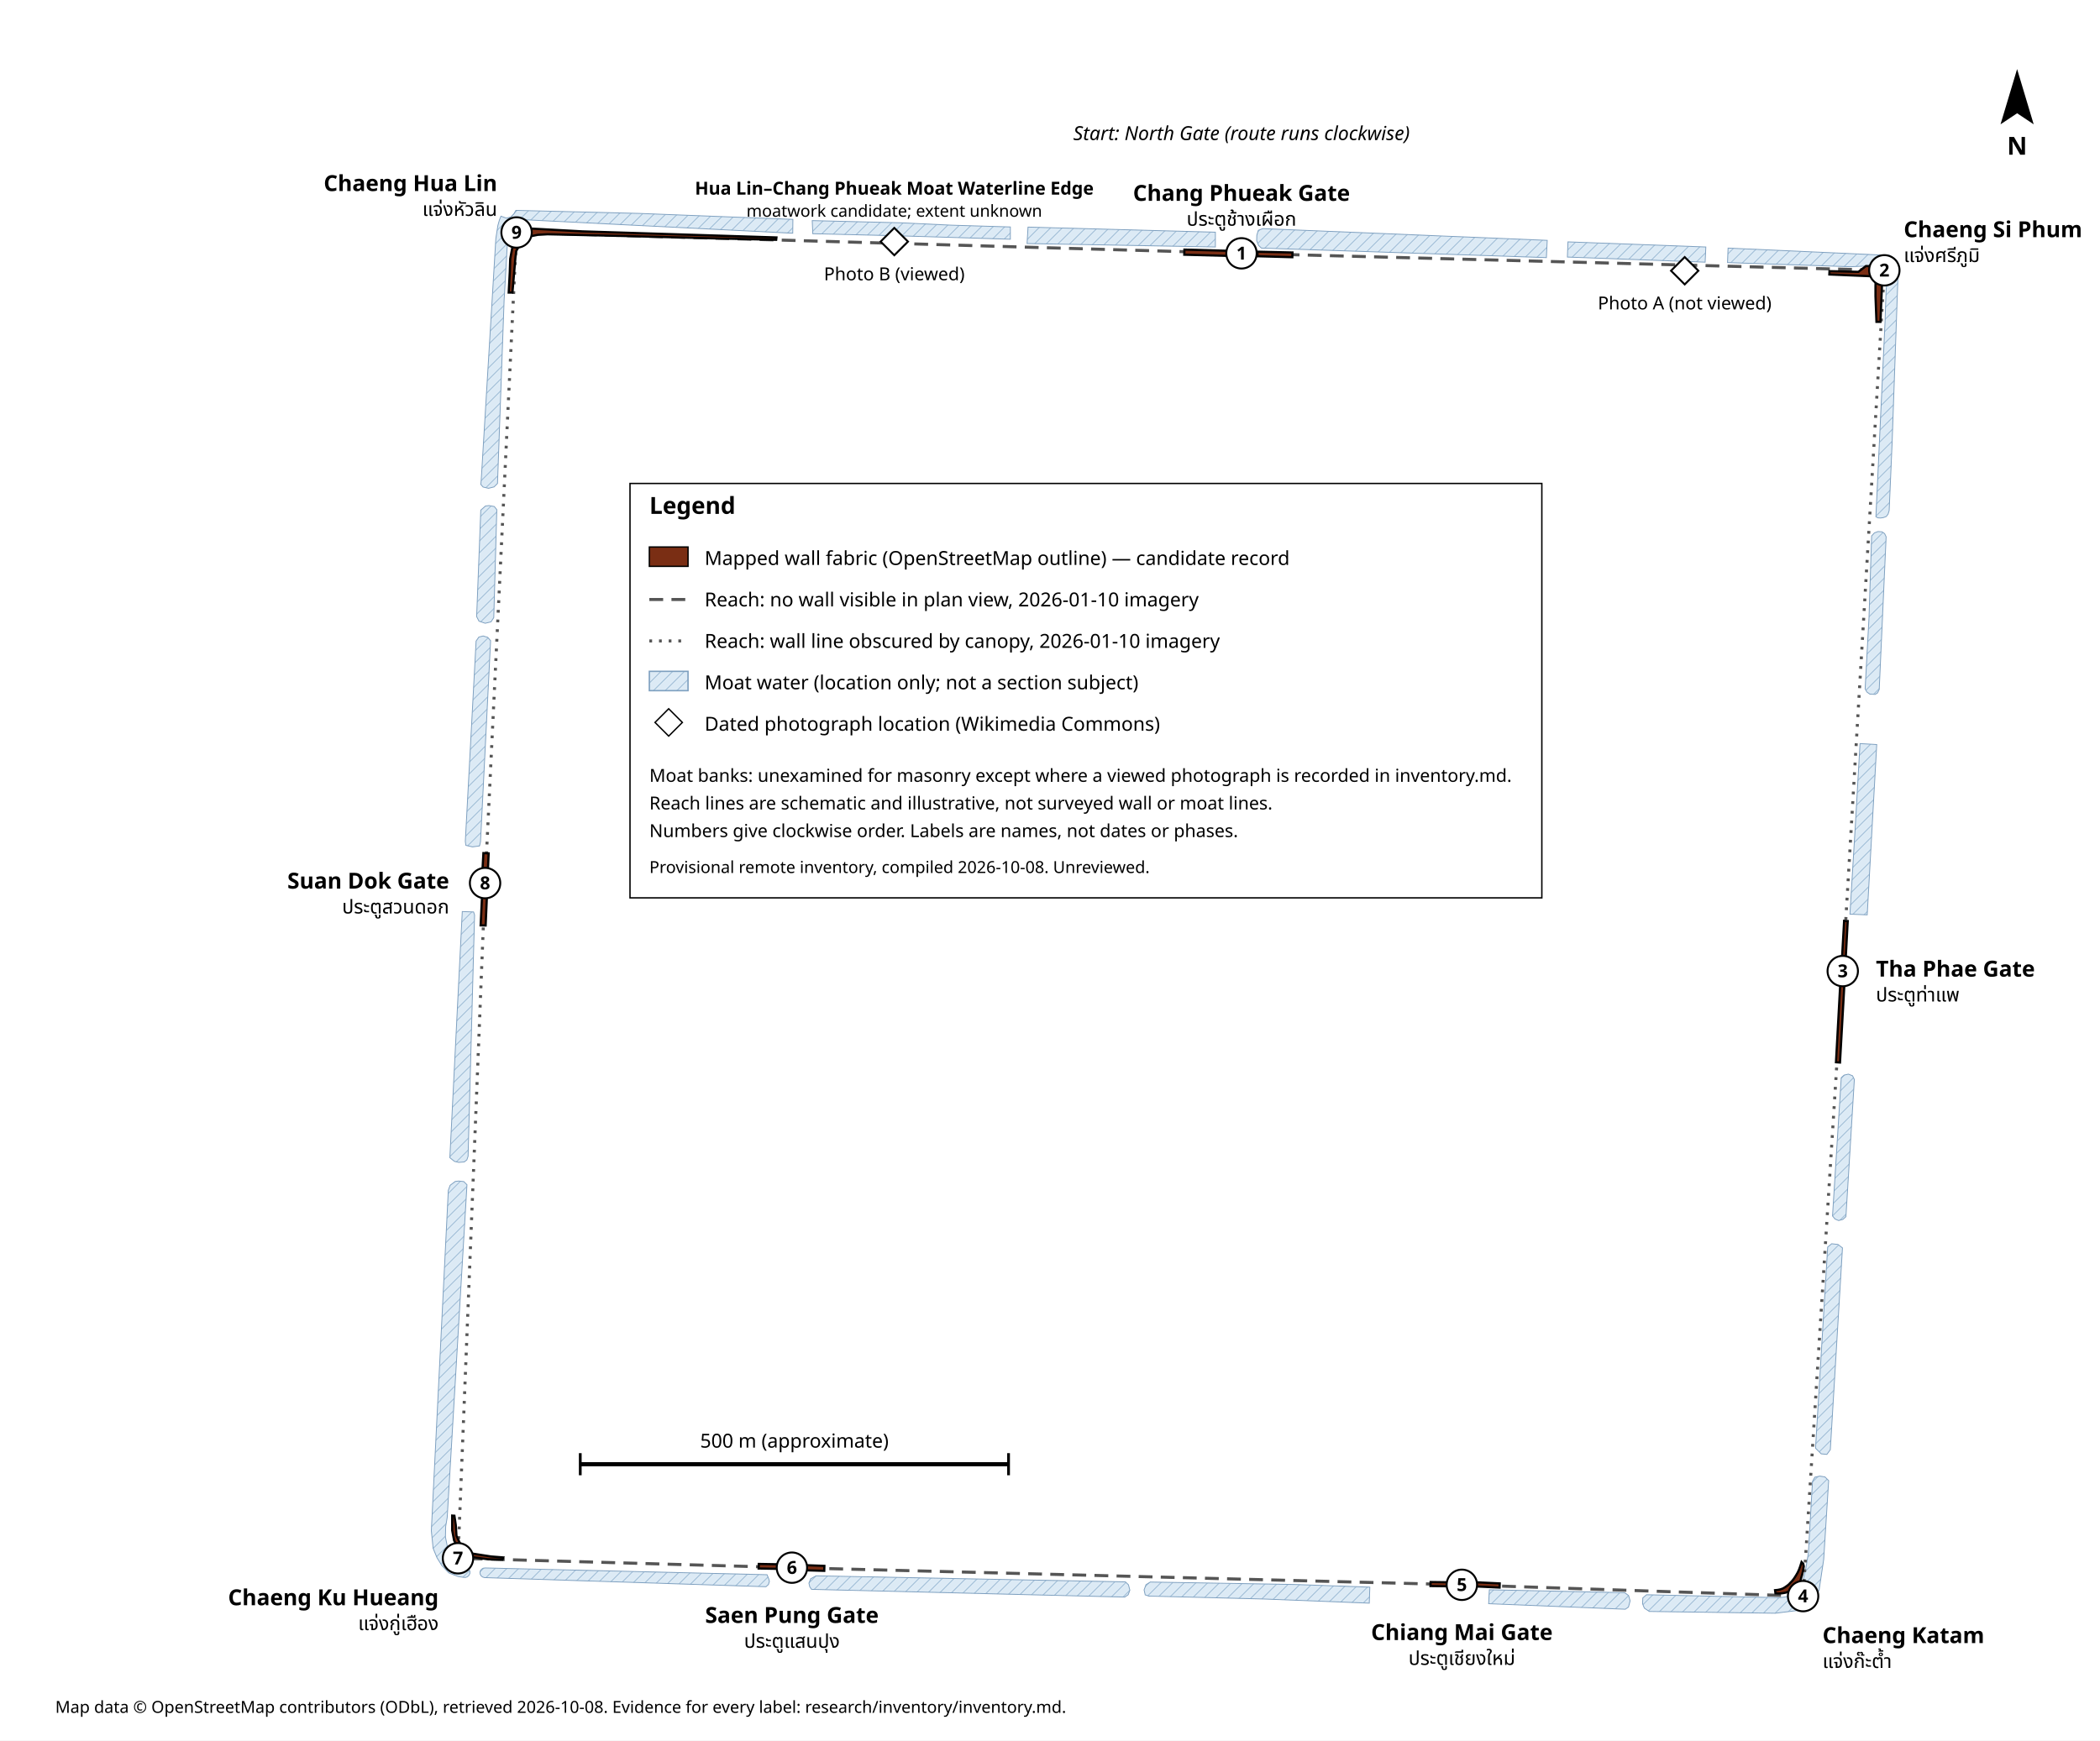
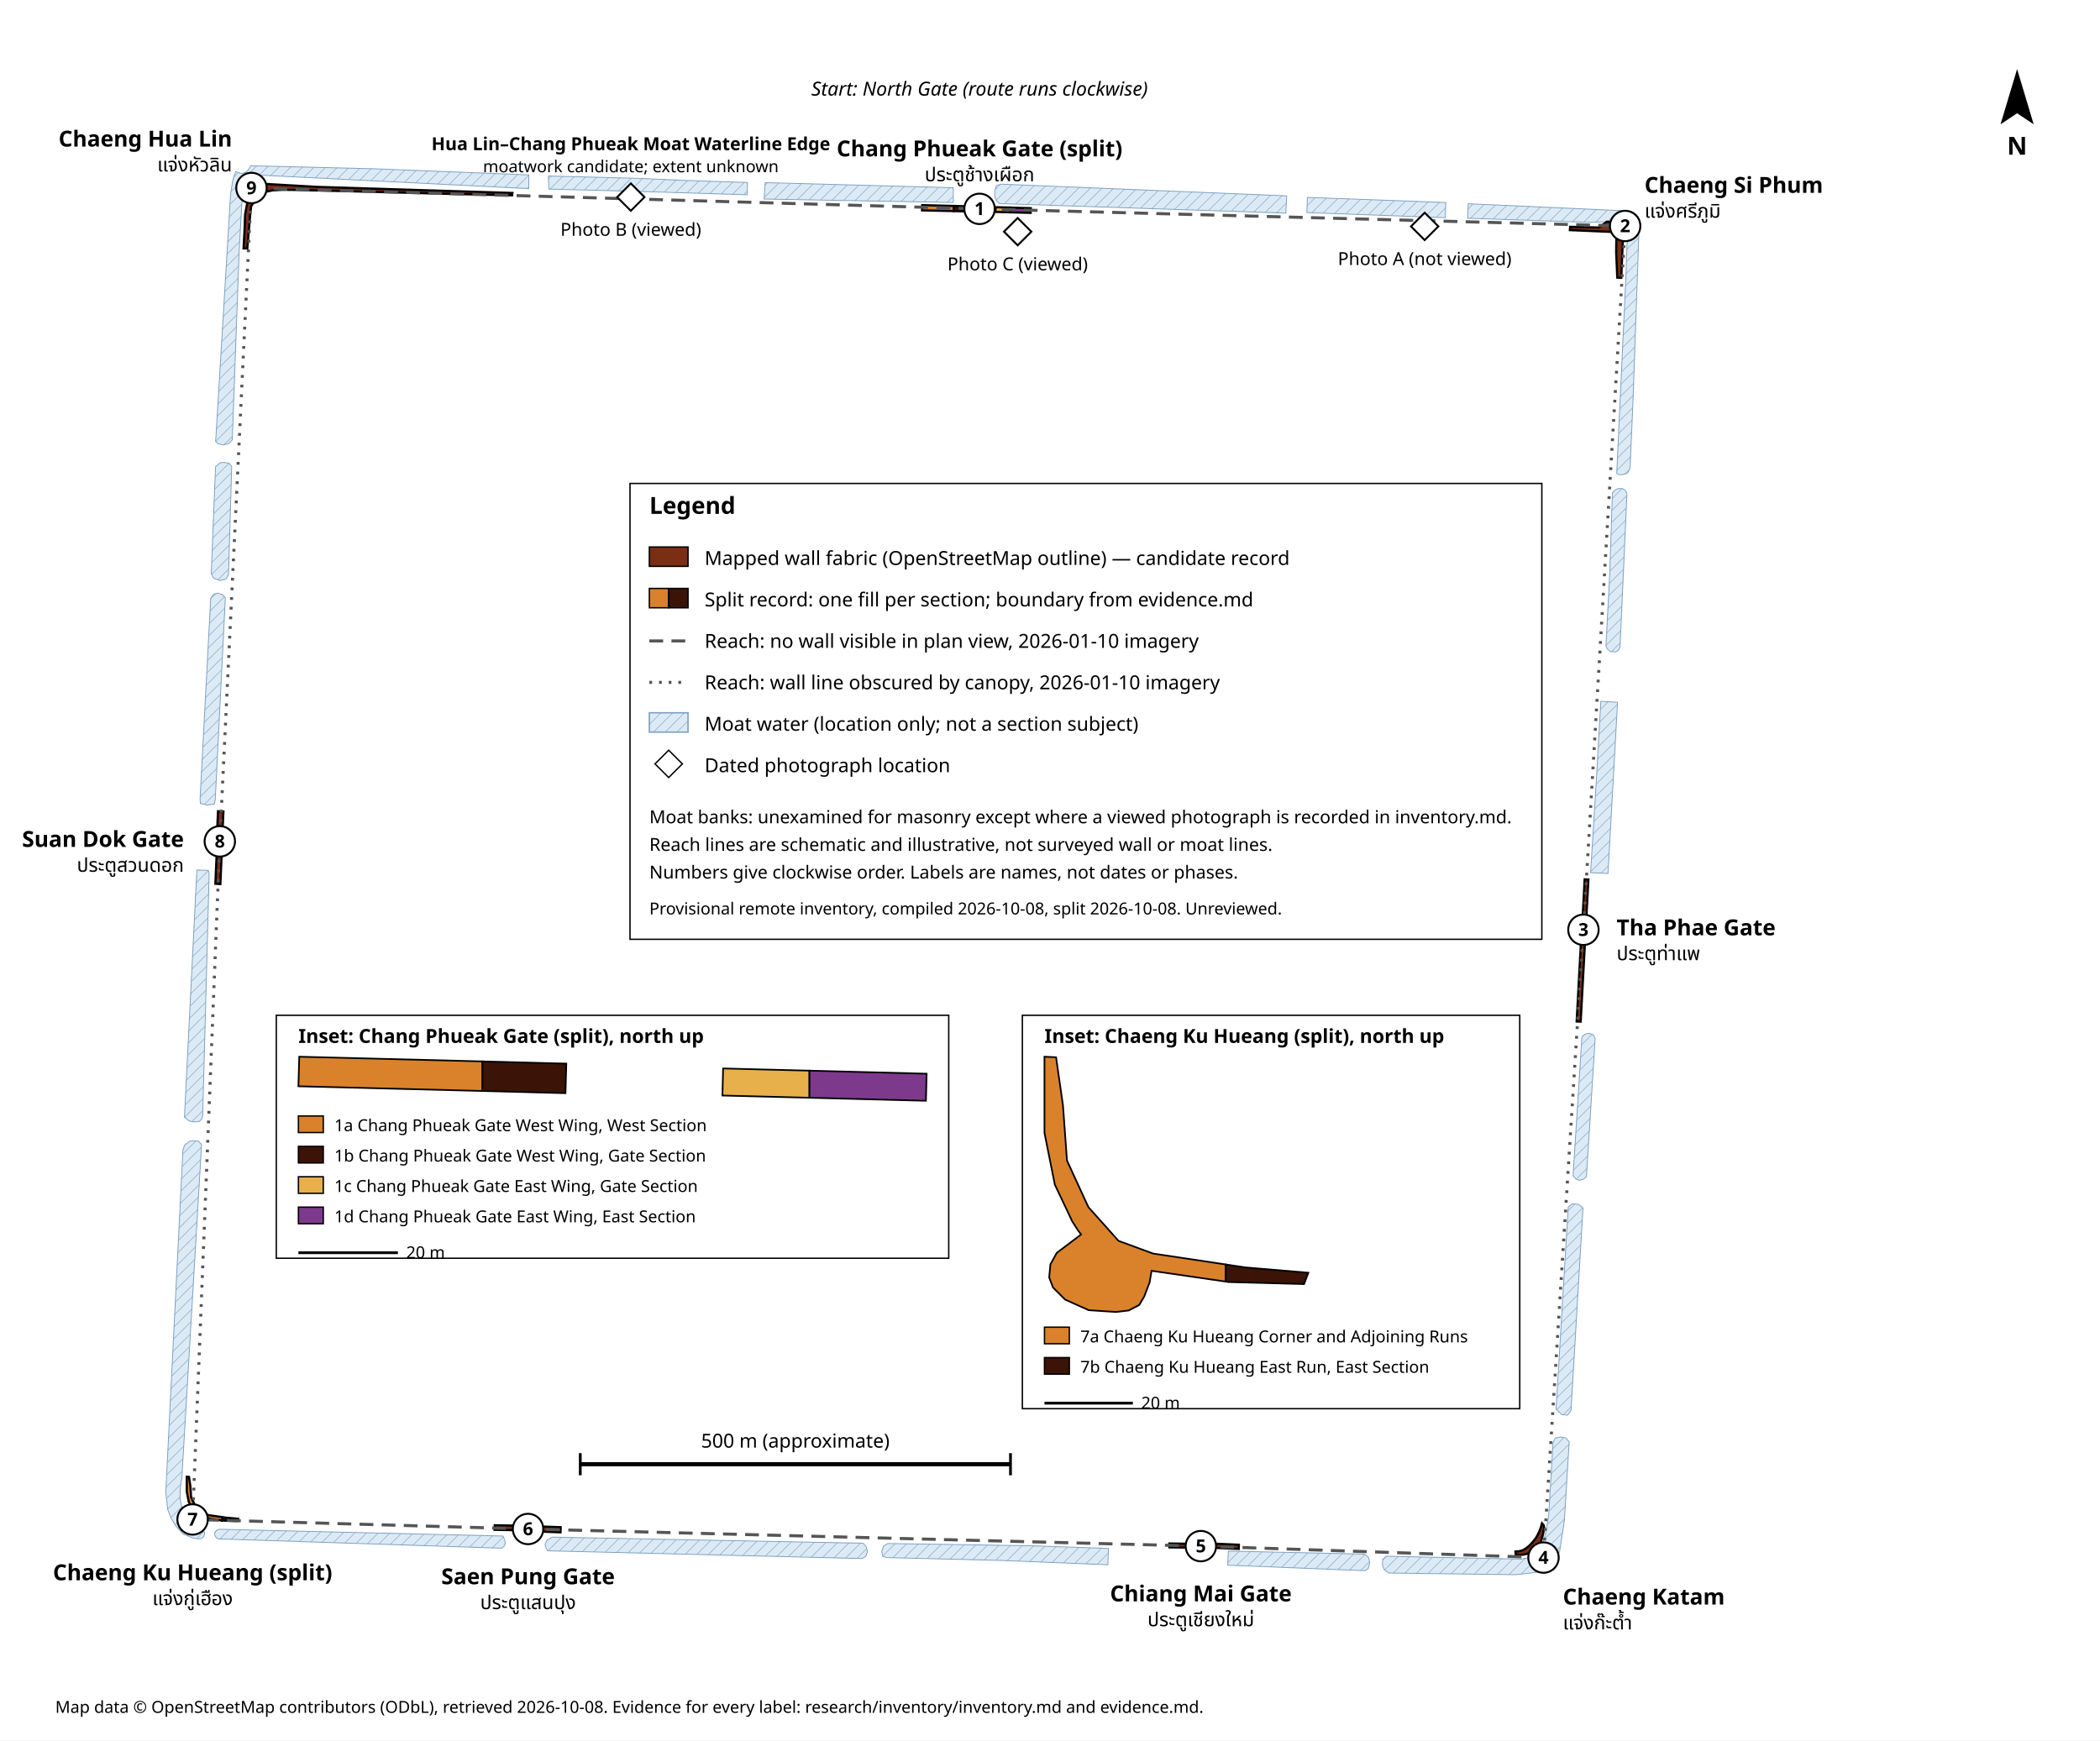
<svg xmlns="http://www.w3.org/2000/svg" viewBox="0 0 1520 1260" width="1520" height="1260" font-family="Noto Sans, Noto Sans Thai, Loma, Tahoma, Leelawadee UI, sans-serif">
  <defs>
    <pattern id="water" width="6" height="6" patternUnits="userSpaceOnUse" patternTransform="rotate(45)">
      <rect width="6" height="6" fill="#dceaf5" />
      <line x1="0" y1="0" x2="0" y2="6" stroke="#9fbcd6" stroke-width="1.2" />
    </pattern>
  </defs>
  <rect width="1520" height="1260" fill="#ffffff" />
-   <polygon points="1193.8,1166.6 1190.2,1164.2 1188.9,1161.0 1189.1,1156.8 1191.8,1154.5 1250.0,1155.8 1288.6,1156.6 1292.6,1156.0 1296.7,1155.0 1296.9,1155.4 1297.1,1155.6 1297.2,1155.8 1297.3,1155.9 1297.6,1156.0 1297.9,1156.0 1298.3,1156.1 1298.8,1156.2 1299.3,1156.2 1299.8,1156.3 1300.3,1156.3 1300.8,1156.3 1301.1,1156.2 1301.5,1156.2 1301.7,1156.1 1301.9,1155.9 1302.1,1155.8 1302.3,1155.7 1302.5,1155.5 1302.7,1155.3 1303.0,1155.1 1303.4,1154.8 1303.9,1154.6 1304.4,1154.1 1304.8,1153.5 1305.1,1152.6 1305.3,1151.7 1305.5,1150.7 1305.6,1149.7 1305.7,1148.9 1305.7,1148.2 1305.7,1147.7 1305.7,1147.5 1305.5,1147.4 1305.2,1147.2 1305.0,1146.7 1304.7,1145.6 1307.0,1135.9 1308.9,1124.5 1311.9,1072.5 1313.6,1069.4 1317.2,1068.6 1320.9,1069.2 1323.6,1071.9 1320.0,1129.0 1316.7,1151.0 1313.1,1159.3 1309.2,1162.9 1302.8,1165.7 1285.0,1167.9 1193.8,1166.6" fill="url(#water)" stroke="#7d9fbf" stroke-width="0.6" />
-   <polygon points="1322.9,902.8 1325.8,900.4 1330.3,900.9 1333.6,903.4 1324.8,1049.5 1322.3,1052.9 1318.2,1052.5 1314.1,1048.4 1322.9,902.8" fill="url(#water)" stroke="#7d9fbf" stroke-width="0.6" />
-   <polygon points="1330.8,883.6 1328.2,882.5 1326.4,880.3 1332.7,780.2 1334.8,778.3 1337.9,777.6 1340.9,778.8 1342.2,781.5 1336.1,880.8 1333.9,882.8 1330.8,883.6" fill="url(#water)" stroke="#7d9fbf" stroke-width="0.6" />
-   <polygon points="1234.7,178.8 1234.2,189.8 1134.5,186.1 1134.9,175.1 1234.7,178.8" fill="url(#water)" stroke="#7d9fbf" stroke-width="0.6" />
-   <polygon points="909.7,170.3 910.8,166.7 914.1,165.5 1119.9,174.0 1119.3,186.5 913.0,179.6 911.0,177.7 909.6,174.3 909.7,170.3" fill="url(#water)" stroke="#7d9fbf" stroke-width="0.6" />
-   <polygon points="360.1,350.0 357.6,352.5 353.6,353.5 349.7,352.6 348.0,350.7 348.3,347.7 358.9,172.7 360.4,163.1 361.5,159.2 362.6,156.5 366.5,157.9 369.7,157.1 371.9,154.9 373.4,152.3 462.9,154.5 573.9,158.8 573.8,168.8 572.7,168.8 384.0,159.3 376.8,159.0 371.6,159.9 369.2,162.5 367.8,166.3 365.1,213.9 364.9,216.8 360.1,350.0" fill="url(#water)" stroke="#7d9fbf" stroke-width="0.6" />
-   <polygon points="354.0,366.0 357.8,366.7 359.6,369.0 357.4,447.1 355.4,450.2 351.2,451.2 346.7,449.7 345.0,446.4 348.0,369.3 351.4,366.3 354.0,366.0" fill="url(#water)" stroke="#7d9fbf" stroke-width="0.6" />
-   <polygon points="743.4,176.3 744.1,164.4 879.7,168.1 879.7,178.8 743.4,176.3" fill="url(#water)" stroke="#7d9fbf" stroke-width="0.6" />
-   <polygon points="1346.3,538.3 1358.4,539.0 1351.5,662.3 1339.0,661.8 1342.9,597.8 1346.3,538.3" fill="url(#water)" stroke="#7d9fbf" stroke-width="0.6" />
-   <polygon points="1360.2,499.1 1359.0,501.6 1357.3,502.7 1353.4,502.5 1351.3,501.0 1350.0,498.7 1352.8,447.1 1354.7,388.0 1356.7,385.8 1359.3,384.8 1362.2,385.0 1364.1,386.3 1365.2,388.6 1360.2,499.1" fill="url(#water)" stroke="#7d9fbf" stroke-width="0.6" />
-   <polygon points="1369.5,321.3 1367.4,369.6 1366.6,372.2 1365.3,373.9 1363.2,374.7 1361.2,375.0 1359.3,374.9 1357.8,374.1 1364.4,233.2 1365.2,209.5 1366.5,200.2 1367.3,198.5 1364.3,193.1 1350.6,192.6 1339.4,193.1 1250.4,190.1 1250.8,179.6 1367.7,184.9 1370.5,186.7 1371.8,187.6 1372.8,188.7 1373.6,190.2 1374.1,191.8 1374.2,193.4 1374.0,195.1 1373.9,196.6 1369.5,321.3" fill="url(#water)" stroke="#7d9fbf" stroke-width="0.6" />
-   <polygon points="342.8,660.2 343.5,662.4 338.8,837.1 337.9,839.7 336.0,841.2 332.0,841.5 329.0,840.8 325.6,838.1 334.6,659.9 342.8,660.2" fill="url(#water)" stroke="#7d9fbf" stroke-width="0.6" />
-   <polygon points="991.5,1149.0 991.1,1160.6 915.0,1157.6 831.6,1155.5 828.9,1154.6 828.1,1151.0 829.5,1147.2 832.6,1145.3 937.7,1147.1 991.5,1149.0" fill="url(#water)" stroke="#7d9fbf" stroke-width="0.6" />
-   <polygon points="814.6,1145.2 816.8,1147.3 817.8,1151.2 816.6,1154.5 814.1,1156.2 587.4,1150.6 586.1,1148.7 585.5,1146.1 586.8,1142.9 590.7,1140.8 814.6,1145.2" fill="url(#water)" stroke="#7d9fbf" stroke-width="0.6" />
-   <polygon points="1175.9,1153.0 1178.8,1155.1 1179.9,1158.9 1178.7,1163.4 1176.4,1165.0 1077.5,1161.0 1078.0,1150.9 1175.9,1153.0" fill="url(#water)" stroke="#7d9fbf" stroke-width="0.6" />
-   <polygon points="349.7,460.4 353.0,461.4 355.1,463.8 347.8,609.4 347.1,612.4 342.0,613.1 337.2,612.0 336.8,609.1 344.6,464.1 346.6,461.2 349.7,460.4" fill="url(#water)" stroke="#7d9fbf" stroke-width="0.6" />
-   <polygon points="335.4,1141.9 331.6,1141.3 324.9,1138.7 319.7,1133.2 316.3,1127.7 313.5,1120.9 312.2,1108.2 324.5,861.7 325.8,858.1 329.5,855.3 332.0,855.0 335.7,855.4 338.0,857.7 323.7,1098.5 322.6,1105.0 322.4,1112.7 323.7,1119.1 326.3,1125.2 326.9,1128.6 327.9,1130.7 330.4,1132.8 335.0,1134.3 337.3,1134.5 338.6,1135.1 339.6,1136.2 340.1,1137.6 340.1,1139.1 339.4,1140.5 338.3,1141.5 336.9,1142.0 335.4,1141.9" fill="url(#water)" stroke="#7d9fbf" stroke-width="0.6" />
-   <polygon points="731.3,164.3 731.3,173.2 650.0,170.7 588.3,169.2 587.9,159.7 652.3,161.3 688.4,163.0 731.3,164.3" fill="url(#water)" stroke="#7d9fbf" stroke-width="0.6" />
-   <polygon points="351.1,1135.1 555.2,1140.0 556.4,1142.9 556.9,1144.8 556.2,1147.1 554.4,1148.7 350.7,1142.1 349.4,1141.7 348.3,1140.9 347.6,1139.7 347.4,1138.4 347.7,1137.1 348.6,1136.0 349.7,1135.3 351.1,1135.1" fill="url(#water)" stroke="#7d9fbf" stroke-width="0.6" />
-   <line x1="898.6" y1="183.4" x2="1363.9" y2="195.7" stroke="#555" stroke-width="2.2" stroke-dasharray="10,6" />
-   <line x1="1363.9" y1="195.7" x2="1333.8" y2="703.0" stroke="#555" stroke-width="2.2" stroke-dasharray="2,5" />
-   <line x1="1333.8" y1="703.0" x2="1305.1" y2="1155.5" stroke="#555" stroke-width="2.2" stroke-dasharray="2,5" />
-   <line x1="1305.1" y1="1155.5" x2="1058.1" y2="1147.3" stroke="#555" stroke-width="2.2" stroke-dasharray="10,6" />
-   <line x1="1058.1" y1="1147.3" x2="573.2" y2="1134.9" stroke="#555" stroke-width="2.2" stroke-dasharray="10,6" />
-   <line x1="573.2" y1="1134.9" x2="331.5" y2="1128.1" stroke="#555" stroke-width="2.2" stroke-dasharray="10,6" />
-   <line x1="331.5" y1="1128.1" x2="351.1" y2="639.3" stroke="#555" stroke-width="2.2" stroke-dasharray="2,5" />
-   <line x1="351.1" y1="639.3" x2="373.9" y2="168.3" stroke="#555" stroke-width="2.2" stroke-dasharray="2,5" />
-   <line x1="373.9" y1="168.3" x2="898.6" y2="183.4" stroke="#555" stroke-width="2.2" stroke-dasharray="10,6" />
-   <polygon points="890.5,185.3 857.2,184.4 857.3,180.7 890.6,181.6 890.5,185.3" fill="#7a2e14" stroke="#000" stroke-width="1.6" />
-   <polygon points="910.2,182.2 935.5,182.8 935.4,186.2 910.1,185.5 910.2,182.2" fill="#7a2e14" stroke="#000" stroke-width="1.6" />
-   <polygon points="1324.2,196.3 1345.1,196.8 1350.6,192.6 1364.3,193.1 1367.3,198.5 1366.5,200.2 1362.4,201.5 1361.1,233.0 1358.2,233.0 1357.5,214.4 1357.5,206.8 1357.7,201.9 1357.1,200.1 1324.1,198.7 1324.2,196.3" fill="#7a2e14" stroke="#000" stroke-width="1.6" />
-   <polygon points="1337.4,666.8 1334.8,666.6 1332.5,707.2 1335.2,707.4 1337.4,666.8" fill="#7a2e14" stroke="#000" stroke-width="1.6" />
-   <polygon points="1332.1,710.4 1328.9,769.0 1331.8,769.2 1335.1,710.6 1332.1,710.4" fill="#7a2e14" stroke="#000" stroke-width="1.6" />
-   <polygon points="1303.9,1141.6 1304.3,1140.4 1305.0,1137.4 1305.6,1133.9 1305.2,1132.1 1304.0,1130.8 1303.1,1133.7 1302.2,1136.2 1301.2,1138.4 1300.1,1140.3 1299.1,1141.9 1298.2,1143.2 1297.4,1144.2 1296.8,1144.9 1296.1,1145.6 1295.7,1146.0 1295.1,1146.7 1294.2,1147.5 1293.1,1148.3 1291.8,1149.2 1290.4,1150.0 1288.7,1150.6 1286.8,1151.0 1284.8,1151.2 1285.1,1153.5 1287.7,1153.6 1290.2,1153.4 1292.4,1153.0 1293.9,1152.5 1294.1,1152.6 1296.0,1151.9 1296.7,1155.0 1296.9,1155.4 1297.1,1155.6 1297.2,1155.8 1297.3,1155.9 1297.6,1156.0 1297.9,1156.0 1298.3,1156.1 1298.8,1156.2 1299.3,1156.2 1299.8,1156.3 1300.3,1156.3 1300.8,1156.3 1301.1,1156.2 1301.5,1156.2 1301.7,1156.1 1301.9,1155.9 1302.1,1155.8 1302.3,1155.7 1302.5,1155.5 1302.7,1155.3 1303.0,1155.1 1303.4,1154.8 1303.9,1154.6 1304.4,1154.1 1304.8,1153.5 1305.1,1152.6 1305.3,1151.7 1305.5,1150.7 1305.6,1149.7 1305.7,1148.9 1305.7,1148.2 1305.7,1147.7 1305.7,1147.5 1305.5,1147.4 1305.2,1147.2 1302.7,1146.4 1303.9,1141.6" fill="#7a2e14" stroke="#000" stroke-width="1.6" />
-   <polygon points="1035.5,1145.3 1049.7,1145.5 1049.7,1148.4 1035.4,1148.2 1035.5,1145.3" fill="#7a2e14" stroke="#000" stroke-width="1.6" />
-   <polygon points="1060.4,1145.1 1085.5,1146.3 1085.4,1149.3 1060.3,1148.1 1060.4,1145.1" fill="#7a2e14" stroke="#000" stroke-width="1.6" />
-   <polygon points="566.0,1132.5 565.9,1135.8 549.1,1135.5 549.2,1132.2 566.0,1132.5" fill="#7a2e14" stroke="#000" stroke-width="1.6" />
-   <polygon points="596.7,1133.6 596.6,1137.2 579.9,1136.7 580.0,1133.0 596.7,1133.6" fill="#7a2e14" stroke="#000" stroke-width="1.6" />
-   <polygon points="327.3,1097.2 328.9,1097.3 329.9,1104.1 330.4,1111.8 333.4,1118.3 337.7,1123.1 342.5,1124.8 355.4,1126.8 364.3,1127.5 363.7,1129.1 353.0,1128.8 342.3,1127.3 342.0,1128.9 341.3,1130.9 340.6,1132.1 339.1,1132.8 337.3,1133.1 333.5,1132.8 330.2,1131.3 328.5,1129.6 327.9,1128.2 328.1,1126.4 329.0,1124.7 332.4,1122.2 331.9,1121.5 331.2,1120.3 328.7,1115.2 327.3,1107.9 327.3,1097.2" fill="#7a2e14" stroke="#000" stroke-width="1.6" />
-   <polygon points="349.2,642.4 347.9,669.9 351.5,670.0 352.7,642.6 349.2,642.4" fill="#7a2e14" stroke="#000" stroke-width="1.6" />
-   <polygon points="349.9,617.6 353.7,617.8 353.2,628.6 349.3,628.4 349.9,617.6" fill="#7a2e14" stroke="#000" stroke-width="1.6" />
-   <polygon points="562.0,171.9 561.8,173.6 514.7,172.5 454.2,170.9 405.7,169.8 396.3,169.6 389.3,170.0 384.3,171.0 380.1,173.4 375.9,177.9 373.7,181.6 373.1,186.2 370.9,211.8 368.2,211.8 369.0,196.7 369.3,187.4 371.0,178.3 374.1,172.8 370.9,169.4 372.9,164.7 376.8,163.8 379.1,164.4 381.2,166.8 384.9,165.5 421.5,167.5 562.0,171.9" fill="#7a2e14" stroke="#000" stroke-width="1.6" />
-   <circle cx="898.6" cy="183.4" r="11" fill="#fff" stroke="#000" stroke-width="1.4" />
-   <text x="898.6" y="187.9" font-size="13" font-weight="bold" text-anchor="middle">1</text>
-   <text x="898.6" y="145.4" font-size="16" font-weight="bold" text-anchor="middle">Chang Phueak Gate</text>
-   <text x="898.6" y="163.4" font-size="14" font-family="Noto Sans Thai, Loma, Tahoma, Leelawadee UI, sans-serif" text-anchor="middle">ประตูช้างเผือก</text>
-   <circle cx="1363.9" cy="195.7" r="11" fill="#fff" stroke="#000" stroke-width="1.4" />
-   <text x="1363.9" y="200.2" font-size="13" font-weight="bold" text-anchor="middle">2</text>
-   <text x="1377.9" y="171.7" font-size="16" font-weight="bold" text-anchor="start">Chaeng Si Phum</text>
-   <text x="1377.9" y="189.7" font-size="14" font-family="Noto Sans Thai, Loma, Tahoma, Leelawadee UI, sans-serif" text-anchor="start">แจ่งศรีภูมิ</text>
-   <circle cx="1333.8" cy="703.0" r="11" fill="#fff" stroke="#000" stroke-width="1.4" />
-   <text x="1333.8" y="707.5" font-size="13" font-weight="bold" text-anchor="middle">3</text>
-   <text x="1357.8" y="707.0" font-size="16" font-weight="bold" text-anchor="start">Tha Phae Gate</text>
-   <text x="1357.8" y="725.0" font-size="14" font-family="Noto Sans Thai, Loma, Tahoma, Leelawadee UI, sans-serif" text-anchor="start">ประตูท่าแพ</text>
-   <circle cx="1305.1" cy="1155.5" r="11" fill="#fff" stroke="#000" stroke-width="1.4" />
-   <text x="1305.1" y="1160.0" font-size="13" font-weight="bold" text-anchor="middle">4</text>
-   <text x="1319.1" y="1189.5" font-size="16" font-weight="bold" text-anchor="start">Chaeng Katam</text>
-   <text x="1319.1" y="1207.5" font-size="14" font-family="Noto Sans Thai, Loma, Tahoma, Leelawadee UI, sans-serif" text-anchor="start">แจ่งก๊ะต้ำ</text>
-   <circle cx="1058.1" cy="1147.3" r="11" fill="#fff" stroke="#000" stroke-width="1.4" />
-   <text x="1058.1" y="1151.8" font-size="13" font-weight="bold" text-anchor="middle">5</text>
-   <text x="1058.1" y="1187.3" font-size="16" font-weight="bold" text-anchor="middle">Chiang Mai Gate</text>
-   <text x="1058.1" y="1205.3" font-size="14" font-family="Noto Sans Thai, Loma, Tahoma, Leelawadee UI, sans-serif" text-anchor="middle">ประตูเชียงใหม่</text>
-   <circle cx="573.2" cy="1134.9" r="11" fill="#fff" stroke="#000" stroke-width="1.4" />
-   <text x="573.2" y="1139.4" font-size="13" font-weight="bold" text-anchor="middle">6</text>
-   <text x="573.2" y="1174.9" font-size="16" font-weight="bold" text-anchor="middle">Saen Pung Gate</text>
-   <text x="573.2" y="1192.9" font-size="14" font-family="Noto Sans Thai, Loma, Tahoma, Leelawadee UI, sans-serif" text-anchor="middle">ประตูแสนปุง</text>
-   <circle cx="331.5" cy="1128.1" r="11" fill="#fff" stroke="#000" stroke-width="1.4" />
-   <text x="331.5" y="1132.6" font-size="13" font-weight="bold" text-anchor="middle">7</text>
-   <text x="317.5" y="1162.1" font-size="16" font-weight="bold" text-anchor="end">Chaeng Ku Hueang</text>
-   <text x="317.5" y="1180.1" font-size="14" font-family="Noto Sans Thai, Loma, Tahoma, Leelawadee UI, sans-serif" text-anchor="end">แจ่งกู่เฮือง</text>
-   <circle cx="351.1" cy="639.3" r="11" fill="#fff" stroke="#000" stroke-width="1.4" />
-   <text x="351.1" y="643.8" font-size="13" font-weight="bold" text-anchor="middle">8</text>
-   <text x="325.1" y="643.3" font-size="16" font-weight="bold" text-anchor="end">Suan Dok Gate</text>
-   <text x="325.1" y="661.3" font-size="14" font-family="Noto Sans Thai, Loma, Tahoma, Leelawadee UI, sans-serif" text-anchor="end">ประตูสวนดอก</text>
-   <circle cx="373.9" cy="168.3" r="11" fill="#fff" stroke="#000" stroke-width="1.4" />
-   <text x="373.9" y="172.8" font-size="13" font-weight="bold" text-anchor="middle">9</text>
-   <text x="359.9" y="138.3" font-size="16" font-weight="bold" text-anchor="end">Chaeng Hua Lin</text>
-   <text x="359.9" y="156.3" font-size="14" font-family="Noto Sans Thai, Loma, Tahoma, Leelawadee UI, sans-serif" text-anchor="end">แจ่งหัวลิน</text>
-   <rect x="1212.4" y="189.0" width="14" height="14" fill="#fff" stroke="#000" stroke-width="1.4" transform="rotate(45 1219.4 196.0)" />
-   <text x="1219.4" y="224.0" font-size="13" text-anchor="middle">Photo A (not viewed)</text>
-   <rect x="640.3" y="167.9" width="14" height="14" fill="#fff" stroke="#000" stroke-width="1.4" transform="rotate(45 647.3 174.9)" />
-   <text x="647.3" y="202.9" font-size="13" text-anchor="middle">Photo B (viewed)</text>
-   <text x="647.3" y="140.9" font-size="13" font-weight="bold" text-anchor="middle">Hua Lin–Chang Phueak Moat Waterline Edge</text>
-   <text x="647.3" y="156.9" font-size="12" text-anchor="middle">moatwork candidate; extent unknown</text>
-   <text x="898.6" y="101.4" font-size="14" text-anchor="middle" font-style="italic">Start: North Gate (route runs clockwise)</text>
+   <polygon points="1005.4,1138.8 1001.9,1136.4 1000.6,1133.1 1000.8,1128.9 1003.5,1126.6 1061.9,1127.9 1100.7,1128.7 1104.7,1128.0 1108.9,1127.1 1109.0,1127.5 1109.2,1127.7 1109.3,1127.9 1109.4,1128.0 1109.7,1128.1 1110.0,1128.1 1110.4,1128.2 1110.9,1128.3 1111.4,1128.3 1111.9,1128.4 1112.4,1128.4 1112.9,1128.4 1113.3,1128.3 1113.6,1128.3 1113.9,1128.2 1114.1,1128.0 1114.2,1127.9 1114.4,1127.8 1114.6,1127.6 1114.8,1127.4 1115.1,1127.2 1115.5,1126.9 1116.0,1126.6 1116.5,1126.2 1116.9,1125.5 1117.2,1124.7 1117.5,1123.8 1117.6,1122.8 1117.7,1121.8 1117.8,1120.9 1117.9,1120.2 1117.9,1119.8 1117.8,1119.6 1117.6,1119.4 1117.4,1119.3 1117.2,1118.8 1116.8,1117.6 1119.2,1107.9 1121.0,1096.4 1124.1,1044.3 1125.8,1041.1 1129.4,1040.3 1133.1,1040.9 1135.8,1043.7 1132.3,1101.0 1128.9,1123.1 1125.3,1131.4 1121.3,1135.1 1114.9,1137.9 1097.1,1140.0 1005.4,1138.8" fill="url(#water)" stroke="#7d9fbf" stroke-width="0.6" />
+   <polygon points="1135.1,873.8 1138.1,871.4 1142.5,871.9 1145.8,874.4 1137.1,1021.1 1134.6,1024.5 1130.4,1024.1 1126.3,1020.1 1135.1,873.8" fill="url(#water)" stroke="#7d9fbf" stroke-width="0.6" />
+   <polygon points="1143.1,854.5 1140.5,853.4 1138.6,851.2 1145.0,750.7 1147.1,748.7 1150.2,748.0 1153.3,749.2 1154.6,751.9 1148.3,851.7 1146.1,853.7 1143.1,854.5" fill="url(#water)" stroke="#7d9fbf" stroke-width="0.6" />
+   <polygon points="1046.5,146.6 1046.1,157.6 945.9,153.9 946.3,142.9 1046.5,146.6" fill="url(#water)" stroke="#7d9fbf" stroke-width="0.6" />
+   <polygon points="720.1,138.0 721.2,134.4 724.5,133.3 931.3,141.8 930.7,154.3 723.4,147.4 721.4,145.5 720.0,142.1 720.1,138.0" fill="url(#water)" stroke="#7d9fbf" stroke-width="0.6" />
+   <polygon points="168.1,318.5 165.6,321.1 161.6,322.1 157.7,321.2 156.0,319.3 156.3,316.3 166.9,140.5 168.4,130.9 169.6,126.9 170.6,124.2 174.6,125.6 177.8,124.8 180.0,122.6 181.5,120.0 271.4,122.2 382.8,126.6 382.7,136.6 381.6,136.5 192.2,127.0 184.9,126.8 179.7,127.7 177.3,130.2 175.8,134.0 173.1,181.8 173.0,184.8 168.1,318.5" fill="url(#water)" stroke="#7d9fbf" stroke-width="0.6" />
+   <polygon points="162.1,334.7 165.8,335.4 167.7,337.7 165.4,416.1 163.4,419.3 159.2,420.2 154.7,418.7 152.9,415.4 156.0,337.9 159.4,335.0 162.1,334.7" fill="url(#water)" stroke="#7d9fbf" stroke-width="0.6" />
+   <polygon points="553.1,144.1 553.8,132.2 690.0,135.9 690.0,146.6 553.1,144.1" fill="url(#water)" stroke="#7d9fbf" stroke-width="0.6" />
+   <polygon points="1158.7,507.7 1170.8,508.4 1163.9,632.3 1151.3,631.8 1155.3,567.4 1158.7,507.7" fill="url(#water)" stroke="#7d9fbf" stroke-width="0.6" />
+   <polygon points="1172.6,468.4 1171.4,470.8 1169.6,471.9 1165.8,471.8 1163.7,470.2 1162.4,467.9 1165.1,416.1 1167.1,356.8 1169.1,354.6 1171.7,353.6 1174.6,353.8 1176.5,355.1 1177.6,357.4 1172.6,468.4" fill="url(#water)" stroke="#7d9fbf" stroke-width="0.6" />
+   <polygon points="1182.0,289.7 1179.9,338.2 1179.1,340.8 1177.7,342.6 1175.6,343.4 1173.6,343.7 1171.7,343.5 1170.2,342.8 1176.8,201.2 1177.6,177.5 1178.9,168.1 1179.7,166.4 1176.7,160.9 1163.0,160.5 1151.7,161.0 1062.3,158.0 1062.7,147.5 1180.1,152.8 1183.0,154.5 1184.2,155.4 1185.2,156.6 1186.1,158.0 1186.6,159.6 1186.7,161.3 1186.4,163.0 1186.4,164.5 1182.0,289.7" fill="url(#water)" stroke="#7d9fbf" stroke-width="0.6" />
+   <polygon points="150.8,630.1 151.4,632.4 146.7,807.8 145.8,810.4 144.0,812.0 139.9,812.2 136.9,811.5 133.5,808.8 142.5,629.8 150.8,630.1" fill="url(#water)" stroke="#7d9fbf" stroke-width="0.6" />
+   <polygon points="802.3,1121.0 801.9,1132.8 725.5,1129.7 641.7,1127.6 638.9,1126.6 638.2,1123.1 639.6,1119.2 642.7,1117.4 748.3,1119.1 802.3,1121.0" fill="url(#water)" stroke="#7d9fbf" stroke-width="0.6" />
+   <polygon points="624.6,1117.2 626.8,1119.4 627.9,1123.3 626.7,1126.6 624.1,1128.3 396.4,1122.7 395.2,1120.7 394.5,1118.1 395.9,1115.0 399.7,1112.8 624.6,1117.2" fill="url(#water)" stroke="#7d9fbf" stroke-width="0.6" />
+   <polygon points="987.5,1125.1 990.4,1127.2 991.5,1131.0 990.3,1135.6 988.0,1137.1 888.6,1133.1 889.1,1122.9 987.5,1125.1" fill="url(#water)" stroke="#7d9fbf" stroke-width="0.6" />
+   <polygon points="157.7,429.4 161.0,430.5 163.1,432.9 155.8,579.1 155.1,582.1 150.0,582.8 145.1,581.7 144.8,578.8 152.5,433.2 154.6,430.2 157.7,429.4" fill="url(#water)" stroke="#7d9fbf" stroke-width="0.6" />
+   <polygon points="143.4,1114.0 139.5,1113.4 132.8,1110.7 127.6,1105.2 124.1,1099.7 121.4,1092.9 120.0,1080.1 132.4,832.5 133.7,828.9 137.4,826.1 140.0,825.8 143.6,826.2 145.9,828.5 131.6,1070.3 130.5,1076.9 130.3,1084.6 131.6,1091.0 134.2,1097.2 134.8,1100.6 135.8,1102.7 138.3,1104.8 142.9,1106.3 145.2,1106.5 146.6,1107.1 147.6,1108.2 148.1,1109.6 148.0,1111.1 147.4,1112.5 146.3,1113.5 144.9,1114.0 143.4,1114.0" fill="url(#water)" stroke="#7d9fbf" stroke-width="0.6" />
+   <polygon points="541.0,132.1 540.9,141.0 459.3,138.5 397.3,136.9 396.9,127.4 461.6,129.1 497.9,130.7 541.0,132.1" fill="url(#water)" stroke="#7d9fbf" stroke-width="0.6" />
+   <polygon points="159.1,1107.1 364.1,1112.0 365.3,1114.9 365.8,1116.9 365.1,1119.1 363.3,1120.8 158.7,1114.1 157.4,1113.8 156.3,1112.9 155.6,1111.8 155.4,1110.4 155.7,1109.1 156.6,1108.0 157.7,1107.3 159.1,1107.1" fill="url(#water)" stroke="#7d9fbf" stroke-width="0.6" />
+   <polygon points="690.5,152.8 667.4,152.3 667.5,148.5 690.5,149.1 690.5,152.8" fill="#d9822b" stroke="#000" stroke-width="1.6" />
+   <polygon points="700.9,153.1 690.5,152.8 690.5,149.1 701.0,149.4 700.9,153.1" fill="#3b1407" stroke="#000" stroke-width="1.6" />
+   <polygon points="720.6,150.0 731.4,150.3 731.4,153.7 720.5,153.4 720.6,150.0" fill="#e8b04a" stroke="#000" stroke-width="1.6" />
+   <polygon points="731.4,150.3 746.1,150.7 746.0,154.1 731.4,153.7 731.4,150.3" fill="#7d3a8c" stroke="#000" stroke-width="1.6" />
+   <polygon points="1136.5,164.2 1157.4,164.7 1163.0,160.5 1176.7,160.9 1179.7,166.4 1178.9,168.1 1174.8,169.4 1173.5,201.1 1170.6,201.0 1169.8,182.4 1169.9,174.8 1170.1,169.8 1169.5,168.0 1136.3,166.6 1136.5,164.2" fill="#7a2e14" stroke="#000" stroke-width="1.6" />
+   <polygon points="1149.7,636.7 1147.0,636.6 1144.8,677.4 1147.5,677.5 1149.7,636.7" fill="#7a2e14" stroke="#000" stroke-width="1.6" />
+   <polygon points="1144.4,680.6 1141.2,739.5 1144.1,739.6 1147.3,680.7 1144.4,680.6" fill="#7a2e14" stroke="#000" stroke-width="1.6" />
+   <polygon points="1116.0,1113.7 1116.4,1112.4 1117.1,1109.4 1117.7,1105.9 1117.3,1104.1 1116.1,1102.8 1115.3,1105.7 1114.3,1108.3 1113.3,1110.5 1112.3,1112.4 1111.3,1114.0 1110.3,1115.2 1109.5,1116.2 1108.9,1116.9 1108.2,1117.6 1107.8,1118.1 1107.2,1118.7 1106.3,1119.5 1105.2,1120.4 1103.9,1121.3 1102.5,1122.1 1100.8,1122.7 1098.9,1123.1 1096.9,1123.2 1097.1,1125.5 1099.8,1125.7 1102.3,1125.5 1104.5,1125.1 1106.0,1124.6 1106.2,1124.7 1108.1,1123.9 1108.9,1127.1 1109.0,1127.5 1109.2,1127.7 1109.3,1127.9 1109.4,1128.0 1109.7,1128.1 1110.0,1128.1 1110.4,1128.2 1110.9,1128.3 1111.4,1128.3 1111.9,1128.4 1112.4,1128.4 1112.9,1128.4 1113.3,1128.3 1113.6,1128.3 1113.9,1128.2 1114.1,1128.0 1114.2,1127.9 1114.4,1127.8 1114.6,1127.6 1114.8,1127.4 1115.1,1127.2 1115.5,1126.9 1116.0,1126.6 1116.5,1126.2 1116.9,1125.5 1117.2,1124.7 1117.5,1123.8 1117.6,1122.8 1117.7,1121.8 1117.8,1120.9 1117.9,1120.2 1117.9,1119.8 1117.8,1119.6 1117.6,1119.4 1117.4,1119.3 1114.9,1118.4 1116.0,1113.7" fill="#7a2e14" stroke="#000" stroke-width="1.6" />
+   <polygon points="846.4,1117.4 860.8,1117.6 860.7,1120.4 846.4,1120.2 846.4,1117.4" fill="#7a2e14" stroke="#000" stroke-width="1.6" />
+   <polygon points="871.5,1117.2 896.7,1118.3 896.6,1121.3 871.4,1120.2 871.5,1117.2" fill="#7a2e14" stroke="#000" stroke-width="1.6" />
+   <polygon points="374.9,1104.5 374.8,1107.8 358.0,1107.5 358.1,1104.2 374.9,1104.5" fill="#7a2e14" stroke="#000" stroke-width="1.6" />
+   <polygon points="405.8,1105.6 405.7,1109.3 388.9,1108.7 389.0,1105.0 405.8,1105.6" fill="#7a2e14" stroke="#000" stroke-width="1.6" />
+   <polygon points="135.2,1069.1 136.8,1069.2 137.8,1076.0 138.3,1083.7 141.3,1090.3 145.6,1095.0 150.5,1096.8 160.7,1098.3 160.7,1100.8 150.2,1099.2 150.0,1100.9 149.2,1102.9 148.5,1104.1 147.0,1104.8 145.2,1105.0 141.4,1104.8 138.1,1103.3 136.4,1101.6 135.8,1100.2 136.0,1098.3 136.9,1096.7 140.3,1094.1 139.9,1093.5 139.1,1092.3 136.6,1087.1 135.2,1079.8 135.2,1069.1" fill="#d9822b" stroke="#000" stroke-width="1.6" />
+   <polygon points="160.7,1098.3 163.4,1098.7 172.3,1099.5 171.7,1101.1 161.0,1100.8 160.7,1100.8 160.7,1098.3" fill="#3b1407" stroke="#000" stroke-width="1.6" />
+   <polygon points="157.1,612.2 155.9,639.8 159.5,640.0 160.7,612.4 157.1,612.2" fill="#7a2e14" stroke="#000" stroke-width="1.6" />
+   <polygon points="157.8,587.3 161.7,587.5 161.2,598.4 157.3,598.2 157.8,587.3" fill="#7a2e14" stroke="#000" stroke-width="1.6" />
+   <polygon points="370.9,139.7 370.7,141.4 323.4,140.3 262.6,138.7 213.9,137.5 204.5,137.4 197.4,137.8 192.4,138.8 188.2,141.2 184.0,145.7 181.8,149.4 181.2,154.1 179.0,179.8 176.3,179.8 177.1,164.6 177.4,155.3 179.1,146.1 182.2,140.6 179.0,137.2 181.0,132.5 184.9,131.6 187.2,132.2 189.3,134.5 193.0,133.2 229.8,135.3 370.9,139.7" fill="#7a2e14" stroke="#000" stroke-width="1.6" />
+   <line x1="709.0" y1="151.2" x2="1176.3" y2="163.6" stroke="#555" stroke-width="2.2" stroke-dasharray="10,6" />
+   <line x1="1176.3" y1="163.6" x2="1146.1" y2="673.1" stroke="#555" stroke-width="2.2" stroke-dasharray="2,5" />
+   <line x1="1146.1" y1="673.1" x2="1117.2" y2="1127.6" stroke="#555" stroke-width="2.2" stroke-dasharray="2,5" />
+   <line x1="1117.2" y1="1127.6" x2="869.2" y2="1119.3" stroke="#555" stroke-width="2.2" stroke-dasharray="10,6" />
+   <line x1="869.2" y1="1119.3" x2="382.2" y2="1106.9" stroke="#555" stroke-width="2.2" stroke-dasharray="10,6" />
+   <line x1="382.2" y1="1106.9" x2="139.4" y2="1100.0" stroke="#555" stroke-width="2.2" stroke-dasharray="10,6" />
+   <line x1="139.4" y1="1100.0" x2="159.1" y2="609.1" stroke="#555" stroke-width="2.2" stroke-dasharray="2,5" />
+   <line x1="159.1" y1="609.1" x2="182.0" y2="136.1" stroke="#555" stroke-width="2.2" stroke-dasharray="2,5" />
+   <line x1="182.0" y1="136.1" x2="709.0" y2="151.2" stroke="#555" stroke-width="2.2" stroke-dasharray="10,6" />
+   <circle cx="709.0" cy="151.2" r="11" fill="#fff" stroke="#000" stroke-width="1.4" />
+   <text x="709.0" y="155.7" font-size="13" font-weight="bold" text-anchor="middle">1</text>
+   <text x="709.0" y="113.2" font-size="16" font-weight="bold" text-anchor="middle">Chang Phueak Gate (split)</text>
+   <text x="709.0" y="131.2" font-size="14" text-anchor="middle" font-family="Noto Sans Thai, Loma, Tahoma, Leelawadee UI, sans-serif">ประตูช้างเผือก</text>
+   <circle cx="1176.3" cy="163.6" r="11" fill="#fff" stroke="#000" stroke-width="1.4" />
+   <text x="1176.3" y="168.1" font-size="13" font-weight="bold" text-anchor="middle">2</text>
+   <text x="1190.3" y="139.6" font-size="16" font-weight="bold">Chaeng Si Phum</text>
+   <text x="1190.3" y="157.6" font-size="14" font-family="Noto Sans Thai, Loma, Tahoma, Leelawadee UI, sans-serif">แจ่งศรีภูมิ</text>
+   <circle cx="1146.1" cy="673.1" r="11" fill="#fff" stroke="#000" stroke-width="1.4" />
+   <text x="1146.1" y="677.6" font-size="13" font-weight="bold" text-anchor="middle">3</text>
+   <text x="1170.1" y="677.1" font-size="16" font-weight="bold">Tha Phae Gate</text>
+   <text x="1170.1" y="695.1" font-size="14" font-family="Noto Sans Thai, Loma, Tahoma, Leelawadee UI, sans-serif">ประตูท่าแพ</text>
+   <circle cx="1117.2" cy="1127.6" r="11" fill="#fff" stroke="#000" stroke-width="1.4" />
+   <text x="1117.2" y="1132.1" font-size="13" font-weight="bold" text-anchor="middle">4</text>
+   <text x="1131.2" y="1161.6" font-size="16" font-weight="bold">Chaeng Katam</text>
+   <text x="1131.2" y="1179.6" font-size="14" font-family="Noto Sans Thai, Loma, Tahoma, Leelawadee UI, sans-serif">แจ่งก๊ะต้ำ</text>
+   <circle cx="869.2" cy="1119.3" r="11" fill="#fff" stroke="#000" stroke-width="1.4" />
+   <text x="869.2" y="1123.8" font-size="13" font-weight="bold" text-anchor="middle">5</text>
+   <text x="869.2" y="1159.3" font-size="16" font-weight="bold" text-anchor="middle">Chiang Mai Gate</text>
+   <text x="869.2" y="1177.3" font-size="14" text-anchor="middle" font-family="Noto Sans Thai, Loma, Tahoma, Leelawadee UI, sans-serif">ประตูเชียงใหม่</text>
+   <circle cx="382.2" cy="1106.9" r="11" fill="#fff" stroke="#000" stroke-width="1.4" />
+   <text x="382.2" y="1111.4" font-size="13" font-weight="bold" text-anchor="middle">6</text>
+   <text x="382.2" y="1146.9" font-size="16" font-weight="bold" text-anchor="middle">Saen Pung Gate</text>
+   <text x="382.2" y="1164.9" font-size="14" text-anchor="middle" font-family="Noto Sans Thai, Loma, Tahoma, Leelawadee UI, sans-serif">ประตูแสนปุง</text>
+   <circle cx="139.4" cy="1100.0" r="11" fill="#fff" stroke="#000" stroke-width="1.4" />
+   <text x="139.4" y="1104.5" font-size="13" font-weight="bold" text-anchor="middle">7</text>
+   <text x="139.4" y="1144.0" font-size="16" font-weight="bold" text-anchor="middle">Chaeng Ku Hueang (split)</text>
+   <text x="139.4" y="1162.0" font-size="14" text-anchor="middle" font-family="Noto Sans Thai, Loma, Tahoma, Leelawadee UI, sans-serif">แจ่งกู่เฮือง</text>
+   <circle cx="159.1" cy="609.1" r="11" fill="#fff" stroke="#000" stroke-width="1.4" />
+   <text x="159.1" y="613.6" font-size="13" font-weight="bold" text-anchor="middle">8</text>
+   <text x="133.1" y="613.1" font-size="16" font-weight="bold" text-anchor="end">Suan Dok Gate</text>
+   <text x="133.1" y="631.1" font-size="14" text-anchor="end" font-family="Noto Sans Thai, Loma, Tahoma, Leelawadee UI, sans-serif">ประตูสวนดอก</text>
+   <circle cx="182.0" cy="136.1" r="11" fill="#fff" stroke="#000" stroke-width="1.4" />
+   <text x="182.0" y="140.6" font-size="13" font-weight="bold" text-anchor="middle">9</text>
+   <text x="168.0" y="106.1" font-size="16" font-weight="bold" text-anchor="end">Chaeng Hua Lin</text>
+   <text x="168.0" y="124.1" font-size="14" text-anchor="end" font-family="Noto Sans Thai, Loma, Tahoma, Leelawadee UI, sans-serif">แจ่งหัวลิน</text>
+   <rect x="1024.2" y="156.9" width="14" height="14" fill="#fff" stroke="#000" stroke-width="1.4" transform="rotate(45 1031.2 163.9)" />
+   <text x="1031.2" y="191.9" font-size="13" text-anchor="middle">Photo A (not viewed)</text>
+   <rect x="449.6" y="135.7" width="14" height="14" fill="#fff" stroke="#000" stroke-width="1.4" transform="rotate(45 456.6 142.7)" />
+   <text x="456.6" y="170.7" font-size="13" text-anchor="middle">Photo B (viewed)</text>
+   <rect x="729.6" y="160.7" width="14" height="14" fill="#fff" stroke="#000" stroke-width="1.4" transform="rotate(45 736.6 167.7)" />
+   <text x="736.6" y="195.7" font-size="13" text-anchor="middle">Photo C (viewed)</text>
+   <text x="456.6" y="108.7" font-size="13" font-weight="bold" text-anchor="middle">Hua Lin–Chang Phueak Moat Waterline Edge</text>
+   <text x="456.6" y="124.7" font-size="12" text-anchor="middle">moatwork candidate; extent unknown</text>
+   <text x="709.0" y="69.2" font-size="14" text-anchor="middle" font-style="italic">Start: North Gate (route runs clockwise)</text>
  <g transform="translate(1460,90)">
    <polygon points="0,-40 12,0 0,-8 -12,0" fill="#000" />
-     <text y="22" font-size="18" text-anchor="middle" font-weight="bold">N</text>
+     <text x="0.0" y="22.0" font-size="18" font-weight="bold" text-anchor="middle">N</text>
  </g>
-   <line x1="420" y1="1060" x2="730.0" y2="1060" stroke="#000" stroke-width="3" />
+   <line x1="420" y1="1060" x2="731.4" y2="1060" stroke="#000" stroke-width="3" />
  <line x1="420" y1="1052" x2="420" y2="1068" stroke="#000" stroke-width="2" />
-   <line x1="730.0" y1="1052" x2="730.0" y2="1068" stroke="#000" stroke-width="2" />
-   <text x="575.0" y="1048" font-size="14" text-anchor="middle">500 m (approximate)</text>
+   <line x1="731.4" y1="1052" x2="731.4" y2="1068" stroke="#000" stroke-width="2" />
+   <text x="575.7" y="1048.0" font-size="14" text-anchor="middle">500 m (approximate)</text>
+   <rect x="200" y="735" width="486.7" height="175.9" fill="#fff" stroke="#000" />
+   <text x="216.0" y="755.0" font-size="14" font-weight="bold">Inset: Chang Phueak Gate (split), north up</text>
+   <polygon points="349.2,789.8 216.0,786.4 216.6,765.0 349.2,768.4 349.2,789.8" fill="#d9822b" stroke="#000" stroke-width="1.2" />
+   <polygon points="409.3,791.4 349.2,789.8 349.2,768.4 409.9,770.0 409.3,791.4" fill="#3b1407" stroke="#000" stroke-width="1.2" />
+   <polygon points="523.4,773.5 585.9,775.1 585.9,794.7 522.9,793.1 523.4,773.5" fill="#e8b04a" stroke="#000" stroke-width="1.2" />
+   <polygon points="585.9,775.1 670.7,777.3 670.2,796.9 585.9,794.7 585.9,775.1" fill="#7d3a8c" stroke="#000" stroke-width="1.2" />
+   <rect x="216" y="807.9" width="18" height="12" fill="#d9822b" stroke="#000" />
+   <text x="242.0" y="818.9" font-size="12">1a  Chang Phueak Gate West Wing, West Section</text>
+   <rect x="216" y="829.9" width="18" height="12" fill="#3b1407" stroke="#000" />
+   <text x="242.0" y="840.9" font-size="12">1b  Chang Phueak Gate West Wing, Gate Section</text>
+   <rect x="216" y="851.9" width="18" height="12" fill="#e8b04a" stroke="#000" />
+   <text x="242.0" y="862.9" font-size="12">1c  Chang Phueak Gate East Wing, Gate Section</text>
+   <rect x="216" y="873.9" width="18" height="12" fill="#7d3a8c" stroke="#000" />
+   <text x="242.0" y="884.9" font-size="12">1d  Chang Phueak Gate East Wing, East Section</text>
+   <line x1="216" y1="906.9" x2="288.0" y2="906.9" stroke="#000" stroke-width="2" />
+   <text x="294.0" y="910.9" font-size="12">20 m</text>
+   <rect x="740" y="735" width="360.0" height="284.8" fill="#fff" stroke="#000" />
+   <text x="756.0" y="755.0" font-size="14" font-weight="bold">Inset: Chaeng Ku Hueang (split), north up</text>
+   <polygon points="756.0,765.0 764.4,765.4 769.4,800.3 772.3,840.2 787.8,873.9 809.6,898.3 834.6,907.5 887.2,915.4 887.2,927.8 833.5,920.0 832.1,928.4 828.2,938.6 824.6,944.7 817.0,948.7 807.8,949.8 788.0,948.5 770.9,940.8 762.2,932.1 759.4,924.8 760.3,915.3 764.9,907.0 782.5,893.7 780.1,890.5 776.1,884.2 763.5,857.6 756.0,820.2 756.0,765.0" fill="#d9822b" stroke="#000" stroke-width="1.2" />
+   <polygon points="887.2,915.4 901.1,917.5 947.0,921.4 943.9,929.6 888.8,928.1 887.2,927.8 887.2,915.4" fill="#3b1407" stroke="#000" stroke-width="1.2" />
+   <rect x="756" y="960.8" width="18" height="12" fill="#d9822b" stroke="#000" />
+   <text x="782.0" y="971.8" font-size="12">7a  Chaeng Ku Hueang Corner and Adjoining Runs</text>
+   <rect x="756" y="982.8" width="18" height="12" fill="#3b1407" stroke="#000" />
+   <text x="782.0" y="993.8" font-size="12">7b  Chaeng Ku Hueang East Run, East Section</text>
+   <line x1="756" y1="1015.8" x2="820.0" y2="1015.8" stroke="#000" stroke-width="2" />
+   <text x="826.0" y="1019.8" font-size="12">20 m</text>
  <g transform="translate(470,380)">
-     <rect x="-14" y="-30" width="660" height="300" fill="#fff" stroke="#000" />
-     <text x="0" y="-8" font-size="17" font-weight="bold">Legend</text>
+     <rect x="-14" y="-30" width="660" height="330" fill="#fff" stroke="#000" />
+     <text x="0.0" y="-8.0" font-size="17" font-weight="bold">Legend</text>
    <g transform="translate(0,24)">
      <polygon points="0,-8 28,-8 28,6 0,6" fill="#7a2e14" stroke="#000" />
-       <text x="40" y="5" font-size="14">Mapped wall fabric (OpenStreetMap outline) — candidate record</text>
+       <text x="40.0" y="5.0" font-size="14">Mapped wall fabric (OpenStreetMap outline) — candidate record</text>
    </g>
    <g transform="translate(0,54)">
-       <line x1="0" y1="0" x2="28" y2="0" stroke="#555" stroke-width="2.2" stroke-dasharray="10,6" />
-       <text x="40" y="5" font-size="14">Reach: no wall visible in plan view, 2026-01-10 imagery</text>
+       <polygon points="0,-8 14,-8 14,6 0,6" fill="#d9822b" stroke="#000" />
+       <polygon points="14,-8 28,-8 28,6 14,6" fill="#3b1407" stroke="#000" />
+       <text x="40.0" y="5.0" font-size="14">Split record: one fill per section; boundary from evidence.md</text>
    </g>
    <g transform="translate(0,84)">
-       <line x1="0" y1="0" x2="28" y2="0" stroke="#555" stroke-width="2.2" stroke-dasharray="2,5" />
-       <text x="40" y="5" font-size="14">Reach: wall line obscured by canopy, 2026-01-10 imagery</text>
+       <line x1="0" y1="0" x2="28" y2="0" stroke="#555" stroke-width="2.2" stroke-dasharray="10,6" />
+       <text x="40.0" y="5.0" font-size="14">Reach: no wall visible in plan view, 2026-01-10 imagery</text>
    </g>
    <g transform="translate(0,114)">
-       <polygon points="0,-8 28,-8 28,6 0,6" fill="url(#water)" stroke="#7d9fbf" />
-       <text x="40" y="5" font-size="14">Moat water (location only; not a section subject)</text>
+       <line x1="0" y1="0" x2="28" y2="0" stroke="#555" stroke-width="2.2" stroke-dasharray="2,5" />
+       <text x="40.0" y="5.0" font-size="14">Reach: wall line obscured by canopy, 2026-01-10 imagery</text>
    </g>
    <g transform="translate(0,144)">
+       <polygon points="0,-8 28,-8 28,6 0,6" fill="url(#water)" stroke="#7d9fbf" />
+       <text x="40.0" y="5.0" font-size="14">Moat water (location only; not a section subject)</text>
+     </g>
+     <g transform="translate(0,174)">
      <rect x="7" y="-8" width="14" height="14" fill="#fff" stroke="#000" transform="rotate(45 14 -1)" />
-       <text x="40" y="5" font-size="14">Dated photograph location (Wikimedia Commons)</text>
+       <text x="40.0" y="5.0" font-size="14">Dated photograph location</text>
    </g>
-     <text x="0" y="186" font-size="13">Moat banks: unexamined for masonry except where a viewed photograph is recorded in inventory.md.</text>
-     <text x="0" y="206" font-size="13">Reach lines are schematic and illustrative, not surveyed wall or moat lines.</text>
-     <text x="0" y="226" font-size="13">Numbers give clockwise order. Labels are names, not dates or phases.</text>
-     <text x="0" y="252" font-size="12">Provisional remote inventory, compiled 2026-10-08. Unreviewed.</text>
+     <text x="0.0" y="216.0" font-size="13">Moat banks: unexamined for masonry except where a viewed photograph is recorded in inventory.md.</text>
+     <text x="0.0" y="236.0" font-size="13">Reach lines are schematic and illustrative, not surveyed wall or moat lines.</text>
+     <text x="0.0" y="256.0" font-size="13">Numbers give clockwise order. Labels are names, not dates or phases.</text>
+     <text x="0.0" y="282.0" font-size="12">Provisional remote inventory, compiled 2026-10-08, split 2026-10-08. Unreviewed.</text>
  </g>
-   <text x="40" y="1240" font-size="12">Map data © OpenStreetMap contributors (ODbL), retrieved 2026-10-08. Evidence for every label: research/inventory/inventory.md.</text>
+   <text x="40.0" y="1240.0" font-size="12">Map data © OpenStreetMap contributors (ODbL), retrieved 2026-10-08. Evidence for every label: research/inventory/inventory.md and evidence.md.</text>
</svg>
